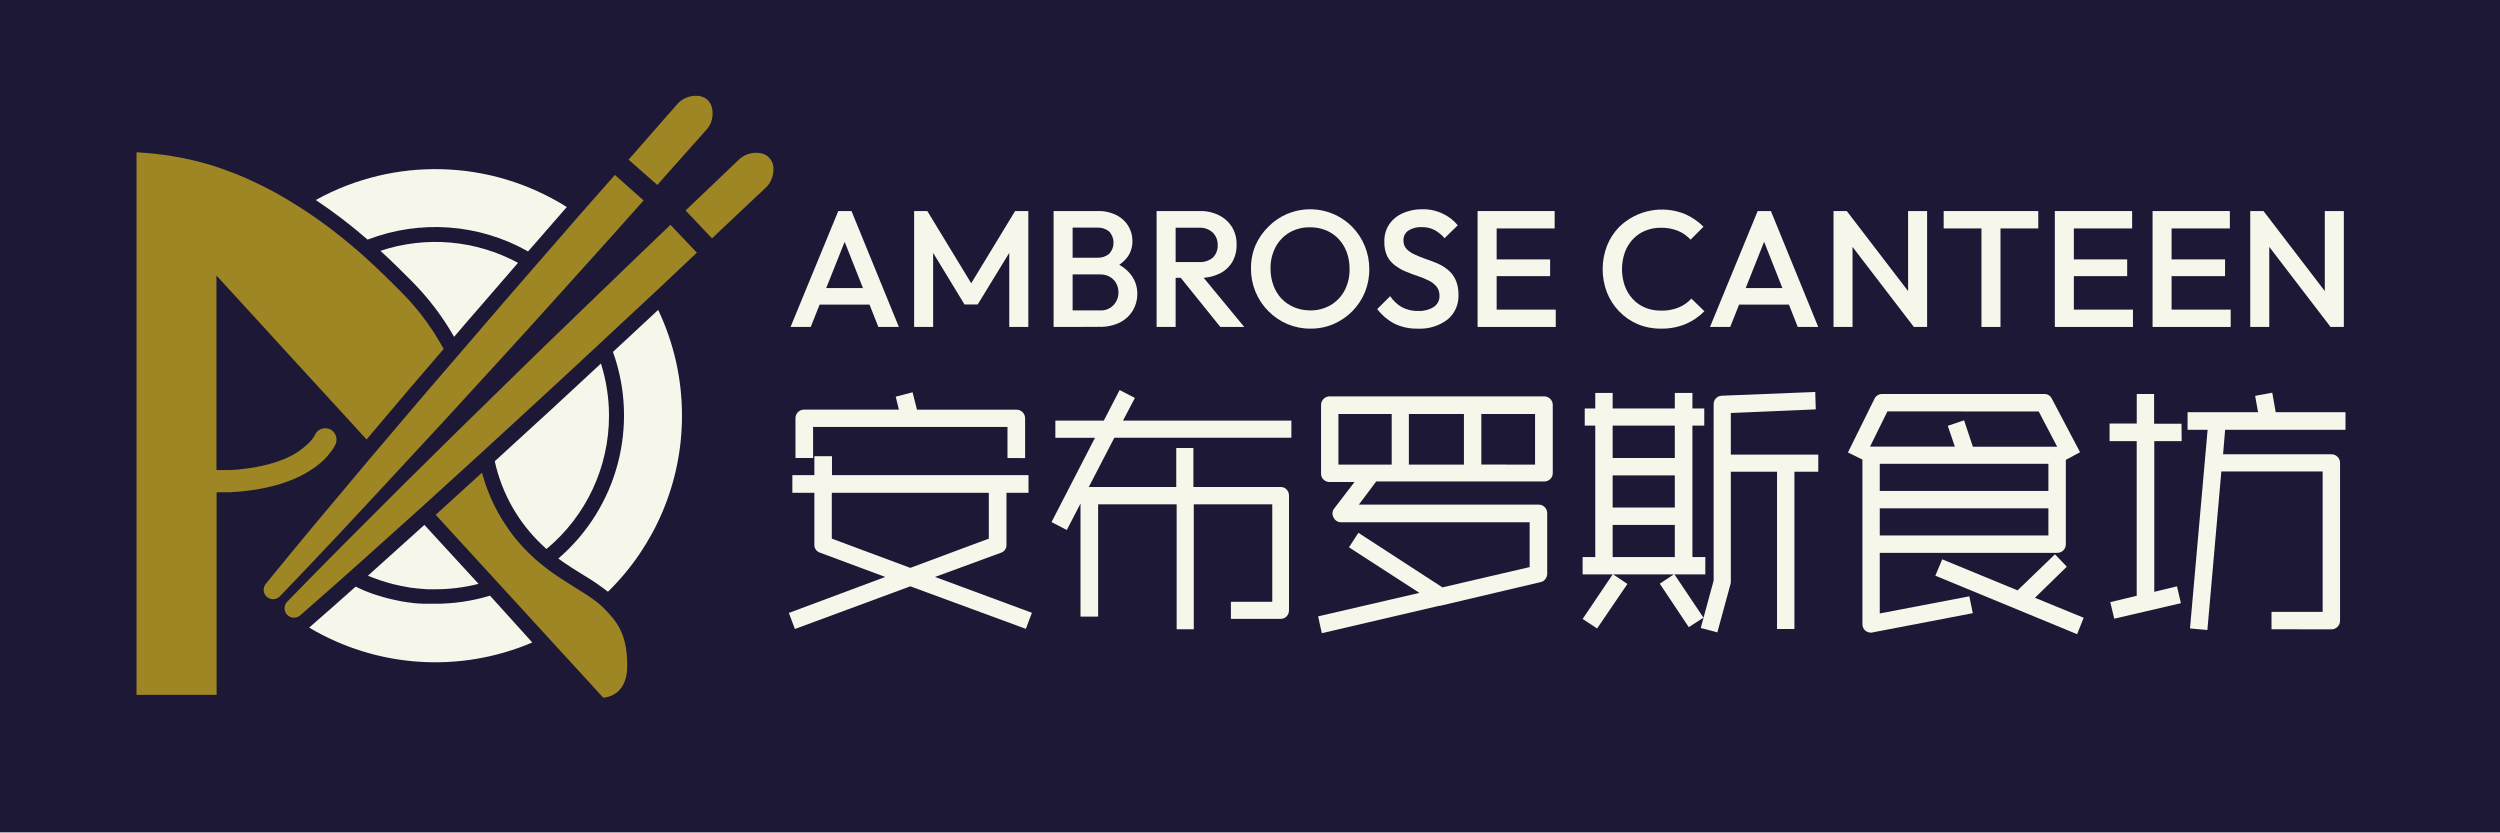
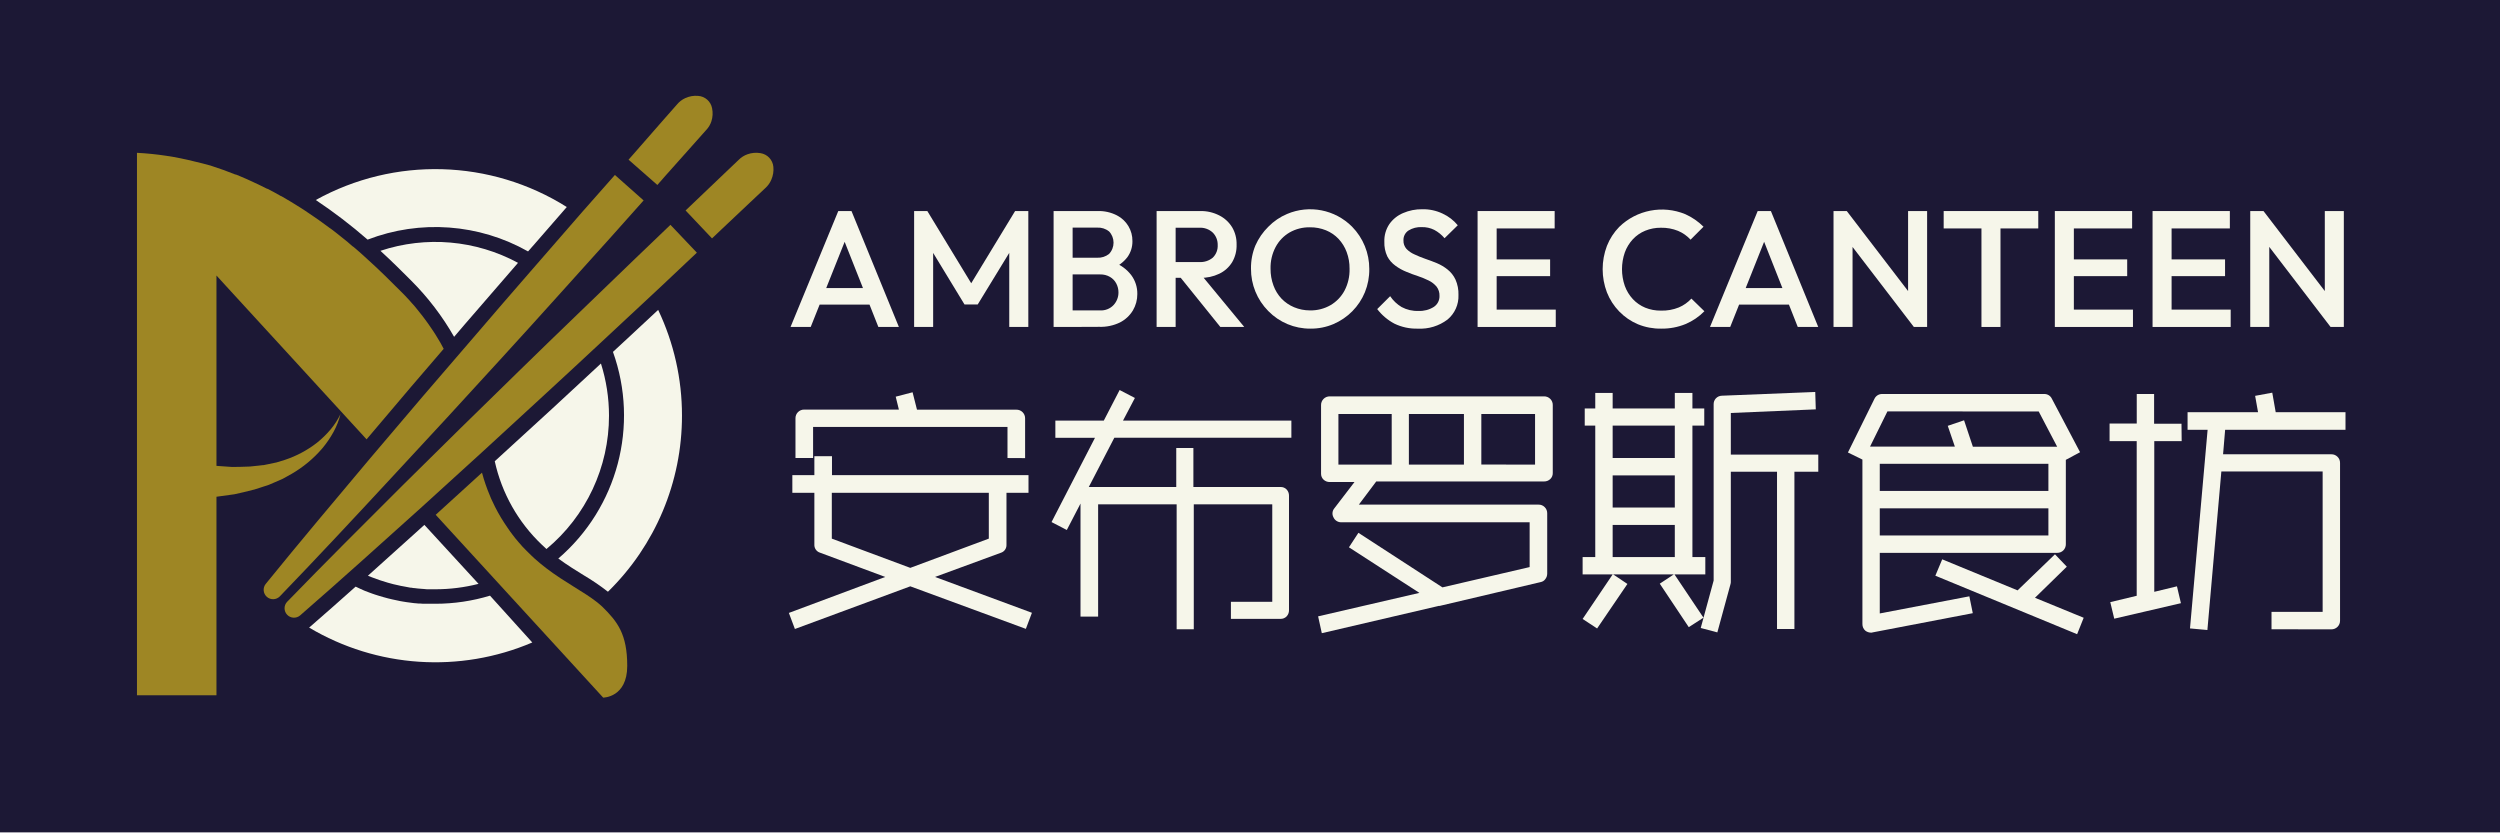
<svg xmlns="http://www.w3.org/2000/svg" viewBox="0 0 567.65 189">
  <defs>
-     <style>.cls-1{fill:#1c1835;}.cls-2{fill:#9e8624;}.cls-3{fill:#f6f6ea;}</style>
+     <style>.cls-1{fill:#1c1835;}.cls-2{fill:#f6f6ea;}.cls-3{fill:#9e8624;}</style>
  </defs>
  <g id="图层_2" data-name="图层 2">
    <g id="图层_1-2" data-name="图层 1">
      <rect class="cls-1" width="567.65" height="189" />
-       <path class="cls-2" d="M100.74,79.23,93.4,87.78l-10.17,12-20.16-22L60.6,75.06,51.23,64.84l-2.08-2.28v44.18l1,0,.94,0c.31,0,.61,0,.91,0l.88-.05c.69,0,1.36-.1,2-.17s1.26-.15,1.86-.24l.93-.14c1.21-.22,2.32-.46,3.34-.73a28.78,28.78,0,0,0,2.88-.93l.63-.25.71-.31c.25-.11.51-.23.75-.36A16.17,16.17,0,0,0,69.66,101a3.08,3.08,0,0,0,.26-.24l.24-.23c.06-.06.12-.11.17-.17l.23-.26.31-.36a5.81,5.81,0,0,0,.61-.92,2.54,2.54,0,0,1,2.35-1.58,2.88,2.88,0,0,1,1,.18,2.61,2.61,0,0,1,1.4,3.37.17.17,0,0,1,0,0l-.09.19a5.44,5.44,0,0,1-.27.5,4.85,4.85,0,0,1-.27.45c-.11.16-.23.34-.38.53a14.62,14.62,0,0,1-1.73,2c-.25.23-.52.48-.82.74s-.46.38-.72.57l-.39.29c-.27.2-.55.39-.84.58l-.45.29c-.66.41-1.4.82-2.2,1.22l-.66.3a13.7,13.7,0,0,1-1.4.6c-.25.11-.5.2-.76.29-.79.29-1.62.57-2.52.82l-.8.21c-.54.14-1.11.26-1.7.39-.29.07-.58.13-.88.18h0c-.73.14-1.47.27-2.26.37s-1.6.21-2.44.29-1.59.13-2.41.17c-.24,0-.49,0-.74,0l-1.11,0c-.39,0-.8,0-1.21,0v46H31V34.58a72.09,72.09,0,0,1,16.69,2.84c2,.61,3.84,1.3,5.69,2,.39.15.79.32,1.19.49l1.24.53c.52.23,1,.46,1.53.7q3.38,1.56,6.46,3.32c.68.39,1.35.79,2,1.19l1.46.9,1.14.71c1.29.83,2.54,1.68,3.73,2.52q1.25.88,2.43,1.77c.36.28.72.54,1.07.82s.76.58,1.13.88c.65.51,1.3,1,1.91,1.53.44.35.86.71,1.27,1.06,1,.83,1.93,1.65,2.82,2.45,3.43,3.08,6.16,5.83,8.11,7.78.68.69,1.35,1.38,2,2.08.19.2.37.42.55.63.43.48.84,1,1.24,1.45s.82,1,1.21,1.52c.21.28.42.55.62.83s.4.55.6.82.38.55.57.83l.57.83.53.82c.4.63.78,1.27,1.15,1.9l.79,1.38Z" />
-       <path class="cls-2" d="M142.42,151.2c0,7.2-5.46,7.2-5.46,7.2l-12.87-14.05-9.36-10.21-2.46-2.69L98.93,116.89l10.51-9.57c.11.43.23.84.36,1.26a1.17,1.17,0,0,0,.06.2c.12.4.25.79.39,1.19s.3.87.47,1.3a35.83,35.83,0,0,0,1.68,3.81c.21.42.42.83.65,1.23s.45.8.69,1.2.48.8.74,1.18.44.69.67,1,.45.65.69,1a6.22,6.22,0,0,0,.43.58c.2.27.4.53.61.79a1.25,1.25,0,0,0,.09.12c.26.32.51.62.78.93.59.7,1.21,1.38,1.85,2,.36.36.73.73,1.11,1.08l.59.56c.9.81,1.8,1.55,2.7,2.24,4.32,3.3,8.58,5.39,11.49,7.69.45.35.87.71,1.26,1.07C140.23,141.17,142.42,144,142.42,151.2Z" />
-       <path class="cls-3" d="M117.62,59.68c-4,4.64-8.13,9.36-12.16,14.05l-2.35,2.75a60.12,60.12,0,0,0-9.77-12.79l-.41-.41c-1.65-1.65-3.84-3.85-6.55-6.33a39.48,39.48,0,0,1,31.24,2.73Z" />
-       <path class="cls-3" d="M138.28,94.36a39.33,39.33,0,0,1-14.2,30.3q-.51-.45-1-.93a37.1,37.1,0,0,1-10.74-19l13.11-12c3.67-3.37,7.36-6.79,11-10.19A39.34,39.34,0,0,1,138.28,94.36Z" />
-       <path class="cls-3" d="M108.66,132.57a39.73,39.73,0,0,1-9.82,1.23l-1.39,0c-.39,0-.77,0-1.15-.06l-.67-.05-.81-.07-.56-.07c-.29,0-.58-.06-.87-.11h-.18L92,133.21l-1.08-.2-.24-.06-1.31-.29-1.29-.35c-1.24-.35-2.46-.77-3.65-1.23l-.89-.36,12-10.8.82-.74Z" />
-       <path class="cls-3" d="M120.86,145.88a56.07,56.07,0,0,1-50.67-3.38,1.19,1.19,0,0,0,.18-.15c3.47-3,6.93-6.08,10.38-9.15.34.17.69.33,1,.47s.7.31,1,.45l1.07.41.74.27a4.56,4.56,0,0,0,.52.18c.27.09.54.19.82.26a.71.71,0,0,0,.22.07c.31.11.65.21,1,.29.65.19,1.31.36,2,.51l1.73.37.63.11c.29.06.59.1.88.14.55.09,1.11.16,1.67.22.32,0,.63.07,1,.09a1.75,1.75,0,0,0,.4,0,4.74,4.74,0,0,0,.65.05c.27,0,.54,0,.81,0l.64,0c.44,0,.88,0,1.33,0a42.71,42.71,0,0,0,12.4-1.84Z" />
-       <path class="cls-3" d="M128.7,47l-7.18,8.25c-.53.61-1.07,1.23-1.62,1.84a42.77,42.77,0,0,0-36.43-2.68,116.54,116.54,0,0,0-11.77-9,56.06,56.06,0,0,1,57,1.6Z" />
-       <path class="cls-3" d="M154.85,94.36a55.82,55.82,0,0,1-16.81,40,52.33,52.33,0,0,0-5.59-3.8c-1.8-1.11-3.74-2.31-5.68-3.74A42.81,42.81,0,0,0,139.18,79.9L143.39,76l6.05-5.64A55.69,55.69,0,0,1,154.85,94.36Z" />
-       <path class="cls-2" d="M101.48,94.86,114,81.19c8.33-9.1,16.55-18.31,24.82-27.47l7.32-8.21-6.52-5.78L132.31,48c-8.08,9.33-16.23,18.6-24.26,28L96,90,84,104.12C76.06,113.57,68.11,123,60.32,132.6a2.14,2.14,0,0,0,3.2,2.83c8.57-8.89,17-17.93,25.4-27Z" />
-       <path class="cls-2" d="M151.1,39.9,157.25,33l3.08-3.46a5.1,5.1,0,0,0,1.2-2,5.78,5.78,0,0,0,.16-2.94,3.45,3.45,0,0,0-3.2-2.83,5.74,5.74,0,0,0-2.9.51,5.3,5.3,0,0,0-1.87,1.44l-3.06,3.47-6.12,7-1.82,2.07L149.26,42Z" />
-       <path class="cls-2" d="M144.29,58.66c-8.87,8.58-17.79,17.11-26.61,25.74L104.44,97.35l-13.17,13c-8.73,8.72-17.48,17.43-26.08,26.3a2.14,2.14,0,0,0,2.94,3.1c9.32-8.11,18.48-16.38,27.66-24.64l13.69-12.46,13.63-12.53c9.09-8.34,18.08-16.8,27.12-25.2l8-7.55-6-6.32Z" />
-       <path class="cls-2" d="M175.6,37.87a3.47,3.47,0,0,0-2.94-3.1,5.87,5.87,0,0,0-2.94.26,5.32,5.32,0,0,0-2,1.27l-3.35,3.19-6.7,6.39-2,1.91,6,6.34,2-1.9,6.73-6.35,3.37-3.17a5.29,5.29,0,0,0,1.37-1.92A5.81,5.81,0,0,0,175.6,37.87Z" />
-       <path class="cls-3" d="M179.5,74.24l10.84-26.32h3L204.1,74.24h-4.66L191,52.92h1.58l-8.5,21.32Zm5.34-5.07V65.41h14v3.76Z" />
-       <path class="cls-3" d="M207.56,74.24V47.92h3l10.94,18h-1.95l10.94-18h3V74.24h-4.33V55.52l1,.26L222,69.13h-3l-8.12-13.35,1-.26V74.24Z" />
-       <path class="cls-3" d="M239.23,74.24V47.92h4.32V74.24Zm3,0V70.48h7.56a3.89,3.89,0,0,0,3.08-1.24,4.18,4.18,0,0,0,1.09-2.86,4.32,4.32,0,0,0-.49-2,3.74,3.74,0,0,0-1.43-1.5,4.25,4.25,0,0,0-2.25-.57H242.2V58.52h6.92a4,4,0,0,0,2.7-.86,3.72,3.72,0,0,0,0-5.12,4,4,0,0,0-2.7-.86H242.2V47.92h7a9,9,0,0,1,4.44,1,6.47,6.47,0,0,1,3.49,5.83A6.06,6.06,0,0,1,256,58.37a8,8,0,0,1-3.37,2.56l.34-1.35a8.88,8.88,0,0,1,3.87,2.86,7,7,0,0,1,1.4,4.32,7.23,7.23,0,0,1-1,3.72,7.31,7.31,0,0,1-2.93,2.73,10,10,0,0,1-4.76,1Z" />
-       <path class="cls-3" d="M262.62,74.24V47.92h4.32V74.24Zm3-11.17V59.5h6.66a4.38,4.38,0,0,0,3.1-1,3.74,3.74,0,0,0,1.11-2.88,3.87,3.87,0,0,0-1.09-2.78,4.12,4.12,0,0,0-3.09-1.13h-6.69V47.92h6.88a9.08,9.08,0,0,1,4.36,1,7.27,7.27,0,0,1,2.92,2.7,7.38,7.38,0,0,1,1,3.9,7.47,7.47,0,0,1-1,4,6.91,6.91,0,0,1-2.92,2.63,9.56,9.56,0,0,1-4.36.94Zm11.47,11.17-9.21-11.43,4-1.46,10.64,12.89Z" />
-       <path class="cls-3" d="M297.52,74.62a13.22,13.22,0,0,1-9.55-4A13.52,13.52,0,0,1,284.05,61a13.34,13.34,0,0,1,1-5.26A13.69,13.69,0,0,1,288,51.47a13,13,0,0,1,4.25-2.89A13.42,13.42,0,0,1,307,51.47a13.62,13.62,0,0,1,3.91,9.61,13.56,13.56,0,0,1-1,5.29,13.4,13.4,0,0,1-2.85,4.3,13.54,13.54,0,0,1-4.25,2.9A13,13,0,0,1,297.52,74.62Zm-.08-4.14a9,9,0,0,0,4.69-1.2A8.42,8.42,0,0,0,305.28,66,10.09,10.09,0,0,0,306.43,61a10.49,10.49,0,0,0-.66-3.78,8.9,8.9,0,0,0-1.86-3,8.18,8.18,0,0,0-2.84-1.93,9.43,9.43,0,0,0-3.63-.68,9,9,0,0,0-4.64,1.18,8.37,8.37,0,0,0-3.16,3.3A10,10,0,0,0,288.49,61a10.75,10.75,0,0,0,.66,3.82,8.71,8.71,0,0,0,1.84,3,8.44,8.44,0,0,0,2.84,1.94A9.32,9.32,0,0,0,297.44,70.48Z" />
-       <path class="cls-3" d="M321.93,74.62a11.48,11.48,0,0,1-5.31-1.13,12,12,0,0,1-3.91-3.31l2.94-2.93a8.17,8.17,0,0,0,2.59,2.46,7.47,7.47,0,0,0,3.84.89,6,6,0,0,0,3.48-.91,2.87,2.87,0,0,0,1.29-2.48,3.26,3.26,0,0,0-.67-2.14,5.48,5.48,0,0,0-1.79-1.38,19.69,19.69,0,0,0-2.44-1c-.9-.29-1.79-.62-2.68-1a11,11,0,0,1-2.44-1.37A6.09,6.09,0,0,1,315,58.22a7.27,7.27,0,0,1-.67-3.34,6.76,6.76,0,0,1,1.14-4,7.27,7.27,0,0,1,3.11-2.5,10.58,10.58,0,0,1,4.36-.87,10.25,10.25,0,0,1,4.64,1A9.69,9.69,0,0,1,331,51.15L328,54.09a7.9,7.9,0,0,0-2.35-1.9,6,6,0,0,0-2.8-.62,5.19,5.19,0,0,0-3.07.79,2.55,2.55,0,0,0-1.11,2.22,2.74,2.74,0,0,0,.68,1.93,5.52,5.52,0,0,0,1.79,1.24,23.9,23.9,0,0,0,2.44,1q1.33.45,2.67,1a10.15,10.15,0,0,1,2.44,1.45,6.35,6.35,0,0,1,1.79,2.27,8,8,0,0,1,.68,3.5,6.9,6.9,0,0,1-2.5,5.6A10.27,10.27,0,0,1,321.93,74.62Z" />
-       <path class="cls-3" d="M335.5,74.24V47.92h4.33V74.24Zm3-22.37V47.92H353v3.95Zm0,10.83V58.9h13.47v3.8Zm0,11.54V70.3h14.75v3.94Z" />
-       <path class="cls-3" d="M377.17,74.62a13.33,13.33,0,0,1-5.28-1,12.82,12.82,0,0,1-4.23-2.9,13.11,13.11,0,0,1-2.79-4.32,14.88,14.88,0,0,1,0-10.57,13,13,0,0,1,2.79-4.31,13.91,13.91,0,0,1,15-2.89,13.91,13.91,0,0,1,4.14,2.85l-2.94,2.94a8.07,8.07,0,0,0-2.84-2,9.93,9.93,0,0,0-3.89-.71,9.19,9.19,0,0,0-3.57.68,8,8,0,0,0-2.8,1.93,8.82,8.82,0,0,0-1.83,3,11.6,11.6,0,0,0,0,7.6,8.82,8.82,0,0,0,1.83,3,8.05,8.05,0,0,0,2.8,1.94,9.19,9.19,0,0,0,3.57.67,10.09,10.09,0,0,0,4.08-.73,8.32,8.32,0,0,0,2.84-2L387,70.67a13.21,13.21,0,0,1-4.25,2.9A14.1,14.1,0,0,1,377.17,74.62Z" />
-       <path class="cls-3" d="M388.27,74.24,399.1,47.92h3l10.75,26.32H408.2l-8.42-21.32h1.57l-8.49,21.32Zm5.34-5.07V65.41h13.95v3.76Z" />
-       <path class="cls-3" d="M416.32,74.24V47.92h3l1.32,5V74.24Zm18.24,0L418.8,53.67l.53-5.75,15.76,20.57Zm0,0-1.31-4.62V47.92h4.32V74.24Z" />
-       <path class="cls-3" d="M441.33,51.87V47.92h21.48v3.95Zm8.58,22.37V48.67h4.32V74.24Z" />
-       <path class="cls-3" d="M466.57,74.24V47.92h4.32V74.24Zm3-22.37V47.92h14.55v3.95Zm0,10.83V58.9H483v3.8Zm0,11.54V70.3h14.74v3.94Z" />
-       <path class="cls-3" d="M488.76,74.24V47.92h4.32V74.24Zm3-22.37V47.92h14.55v3.95Zm0,10.83V58.9h13.46v3.8Zm0,11.54V70.3h14.74v3.94Z" />
-       <path class="cls-3" d="M510.94,74.24V47.92h3l1.32,5V74.24Zm18.24,0L513.43,53.67l.52-5.75,15.76,20.57Zm0,0-1.31-4.62V47.92h4.32V74.24Z" />
-       <path class="cls-3" d="M206.69,133.13l-26.2,9.69-1.37-3.65L201,131l-14.78-5.5a1.83,1.83,0,0,1-1.31-1.85V111.89h-5v-4h5v-4.3h4v4.3h44.62v4h-5v11.79a1.82,1.82,0,0,1-1.32,1.85L212.31,131l22,8.14-1.38,3.65ZM228.76,104V96.94H184.62V104h-4V95a1.95,1.95,0,0,1,2-2h21.48l-.72-2.93,3.83-1,1,3.95h22.55a1.95,1.95,0,0,1,2,2v9Zm-4.24,18.3V111.89H188.87V122.3l17.82,6.64Z" />
-       <path class="cls-3" d="M267.17,142.88V114.52H249.34V140h-4V114.34l-3.11,6-3.47-1.8,9.87-19.14h-9V95.5h11l3.59-6.94,3.47,1.8-2.7,5.14h38.23v3.89h-40.2l-5.8,11.19h19.86v-8.86h3.89v8.86h19.8a1.8,1.8,0,0,1,1.37.56,2,2,0,0,1,.54,1.41v26a2,2,0,0,1-.54,1.41,1.84,1.84,0,0,1-1.37.56H279.49v-3.88h9.39V114.52H271.06v28.36Z" />
-       <path class="cls-3" d="M326.81,137.55l-26.68,6.22-.84-3.82,23-5.33-16-10.35,2.15-3.29,19.08,12.39,19.8-4.61V118.59H304.49a1.88,1.88,0,0,1-1-.3,1.85,1.85,0,0,1-.72-.84,1.81,1.81,0,0,1,.18-2l4.6-6h-5.62a2,2,0,0,1-1.4-.54,1.81,1.81,0,0,1-.57-1.37V92a1.95,1.95,0,0,1,2-2h48.63a1.92,1.92,0,0,1,1.41.57,1.89,1.89,0,0,1,.57,1.4v15.44a1.81,1.81,0,0,1-.57,1.37,2,2,0,0,1-1.41.54h-38.1l-3.95,5.26h40.8a1.89,1.89,0,0,1,1.4.57,1.92,1.92,0,0,1,.57,1.41v13.7a2,2,0,0,1-.42,1.22,1.66,1.66,0,0,1-1.07.69L327,137.55l-.06.06ZM303.9,105.49H316V94H303.9Zm16,0h12.5V94h-12.5Zm28.65,0V94h-12.2v11.48Z" />
-       <path class="cls-3" d="M383.45,142.4l-6.58-9.87,3.17-2.1H366.29l3.23,2.16-6.88,10.11-3.29-2.16,6.82-10.11h-6.82v-3.94h2.87V96.64h-2.39V92.75h2.39V89.22h3.95v3.53h14.11V89.22h4v3.53h2.69v3.89h-2.69v29.85h2.93v3.94h-7l6.58,9.82ZM366.17,104h14.11V96.64H366.17Zm0,11.24h14.11v-7.3H366.17Zm0,11.25h14.11v-7.3H366.17Zm41.27-19.38v35.71h-3.95V107.11H393v24.94a1.82,1.82,0,0,1-.06.54l-3,11-3.77-1,2.93-10.77v-40a1.9,1.9,0,0,1,.51-1.37,1.93,1.93,0,0,1,1.34-.6L412.17,89l.12,3.95L393,93.77v9.45h19.86v3.89Z" />
-       <path class="cls-3" d="M426.82,125.53v13.76l20.34-3.89.78,3.83-22.73,4.36a.84.84,0,0,1-.36.06,2.22,2.22,0,0,1-1.26-.41,1.93,1.93,0,0,1-.71-1.56V104.35l-3.29-1.61,6-12.14a1.9,1.9,0,0,1,1.79-1.14h36.79a1.87,1.87,0,0,1,1.73,1.08l6.4,12.14-3.23,1.73v19.15a1.94,1.94,0,0,1-.56,1.4,1.92,1.92,0,0,1-1.41.57Zm1.74-32.12-3.95,8h19.26l-1.61-4.72,3.7-1.26,2,6h19.14l-4.19-8Zm36.55,11.9H426.82v6.16h38.29Zm-38.29,16.27h38.29v-6.16H426.82ZM471.63,144l-32.19-13.28L441,127l17.11,7.05,8.49-8.19,2.69,2.81-7.23,7.06,11.06,4.54Z" />
-       <path class="cls-3" d="M495.37,100.17h-6.22v34.21l5.15-1.25.9,3.83-15.14,3.52-.9-3.76,6-1.44V100.17H479v-4h6.17V89.46h3.94v6.76h6.22Zm20.4,42.71v-3.95h11.61V107.05h-23l-3.17,36-3.95-.36,4-45.1h-4.55v-4h16l-.66-3.71,3.89-.72.78,4.43h15.85v4H505.24l-.47,5.56h24.58a1.92,1.92,0,0,1,1.41.57,1.89,1.89,0,0,1,.57,1.4V140.9a1.95,1.95,0,0,1-2,2Z" />
+       <path class="cls-2" d="M179.5,74.24l10.84-26.32h3L204.1,74.24h-4.66L191,52.92h1.58l-8.5,21.32Zm5.34-5.07V65.41h14v3.76Z" />
+       <path class="cls-2" d="M207.56,74.24V47.92h3l10.94,18h-1.95l10.94-18h3V74.24h-4.33V55.52l1,.26L222,69.13h-3l-8.12-13.35,1-.26V74.24Z" />
+       <path class="cls-2" d="M239.23,74.24V47.92h4.32V74.24Zm3,0V70.48h7.56a3.89,3.89,0,0,0,3.08-1.24,4.18,4.18,0,0,0,1.09-2.86,4.32,4.32,0,0,0-.49-2,3.74,3.74,0,0,0-1.43-1.5,4.25,4.25,0,0,0-2.25-.57H242.2V58.52h6.92a4,4,0,0,0,2.7-.86,3.72,3.72,0,0,0,0-5.12,4,4,0,0,0-2.7-.86H242.2V47.92h7a9,9,0,0,1,4.44,1,6.47,6.47,0,0,1,3.49,5.83A6.06,6.06,0,0,1,256,58.37a8,8,0,0,1-3.37,2.56l.34-1.35a8.88,8.88,0,0,1,3.87,2.86,7,7,0,0,1,1.4,4.32,7.23,7.23,0,0,1-1,3.72,7.31,7.31,0,0,1-2.93,2.73,10,10,0,0,1-4.76,1Z" />
+       <path class="cls-2" d="M262.62,74.24V47.92h4.32V74.24Zm3-11.17V59.5h6.66a4.38,4.38,0,0,0,3.1-1,3.74,3.74,0,0,0,1.11-2.88,3.87,3.87,0,0,0-1.09-2.78,4.12,4.12,0,0,0-3.09-1.13h-6.69V47.92h6.88a9.08,9.08,0,0,1,4.36,1,7.27,7.27,0,0,1,2.92,2.7,7.38,7.38,0,0,1,1,3.9,7.47,7.47,0,0,1-1,4,6.91,6.91,0,0,1-2.92,2.63,9.56,9.56,0,0,1-4.36.94Zm11.47,11.17-9.21-11.43,4-1.46,10.64,12.89Z" />
+       <path class="cls-2" d="M297.52,74.62a13.22,13.22,0,0,1-9.55-4A13.52,13.52,0,0,1,284.05,61a13.34,13.34,0,0,1,1-5.26A13.69,13.69,0,0,1,288,51.47a13,13,0,0,1,4.25-2.89A13.42,13.42,0,0,1,307,51.47a13.62,13.62,0,0,1,3.91,9.61,13.56,13.56,0,0,1-1,5.29,13.4,13.4,0,0,1-2.85,4.3,13.54,13.54,0,0,1-4.25,2.9A13,13,0,0,1,297.52,74.62Zm-.08-4.14a9,9,0,0,0,4.69-1.2A8.42,8.42,0,0,0,305.28,66,10.09,10.09,0,0,0,306.43,61a10.49,10.49,0,0,0-.66-3.78,8.9,8.9,0,0,0-1.86-3,8.18,8.18,0,0,0-2.84-1.93,9.43,9.43,0,0,0-3.63-.68,9,9,0,0,0-4.64,1.18,8.37,8.37,0,0,0-3.16,3.3A10,10,0,0,0,288.49,61a10.75,10.75,0,0,0,.66,3.82,8.71,8.71,0,0,0,1.84,3,8.44,8.44,0,0,0,2.84,1.94A9.32,9.32,0,0,0,297.44,70.48Z" />
+       <path class="cls-2" d="M321.93,74.62a11.48,11.48,0,0,1-5.31-1.13,12,12,0,0,1-3.91-3.31l2.94-2.93a8.17,8.17,0,0,0,2.59,2.46,7.47,7.47,0,0,0,3.84.89,6,6,0,0,0,3.48-.91,2.87,2.87,0,0,0,1.29-2.48,3.26,3.26,0,0,0-.67-2.14,5.48,5.48,0,0,0-1.79-1.38,19.69,19.69,0,0,0-2.44-1c-.9-.29-1.79-.62-2.68-1a11,11,0,0,1-2.44-1.37A6.09,6.09,0,0,1,315,58.22a7.27,7.27,0,0,1-.67-3.34,6.76,6.76,0,0,1,1.14-4,7.27,7.27,0,0,1,3.11-2.5,10.58,10.58,0,0,1,4.36-.87,10.25,10.25,0,0,1,4.64,1A9.69,9.69,0,0,1,331,51.15L328,54.09a7.9,7.9,0,0,0-2.35-1.9,6,6,0,0,0-2.8-.62,5.19,5.19,0,0,0-3.07.79,2.55,2.55,0,0,0-1.11,2.22,2.74,2.74,0,0,0,.68,1.93,5.52,5.52,0,0,0,1.79,1.24,23.9,23.9,0,0,0,2.44,1q1.33.45,2.67,1a10.15,10.15,0,0,1,2.44,1.45,6.35,6.35,0,0,1,1.79,2.27,8,8,0,0,1,.68,3.5,6.9,6.9,0,0,1-2.5,5.6A10.27,10.27,0,0,1,321.93,74.62Z" />
+       <path class="cls-2" d="M335.5,74.24V47.92h4.33V74.24Zm3-22.37V47.92H353v3.95Zm0,10.83V58.9h13.47v3.8Zm0,11.54V70.3h14.75v3.94Z" />
+       <path class="cls-2" d="M377.17,74.62a13.33,13.33,0,0,1-5.28-1,12.82,12.82,0,0,1-4.23-2.9,13.11,13.11,0,0,1-2.79-4.32,14.88,14.88,0,0,1,0-10.57,13,13,0,0,1,2.79-4.31,13.91,13.91,0,0,1,15-2.89,13.91,13.91,0,0,1,4.14,2.85l-2.94,2.94a8.07,8.07,0,0,0-2.84-2,9.93,9.93,0,0,0-3.89-.71,9.19,9.19,0,0,0-3.57.68,8,8,0,0,0-2.8,1.93,8.82,8.82,0,0,0-1.83,3,11.6,11.6,0,0,0,0,7.6,8.82,8.82,0,0,0,1.83,3,8.05,8.05,0,0,0,2.8,1.94,9.19,9.19,0,0,0,3.57.67,10.09,10.09,0,0,0,4.08-.73,8.32,8.32,0,0,0,2.84-2L387,70.67a13.21,13.21,0,0,1-4.25,2.9A14.1,14.1,0,0,1,377.17,74.62Z" />
+       <path class="cls-2" d="M388.27,74.24,399.1,47.92h3l10.75,26.32H408.2l-8.42-21.32h1.57l-8.49,21.32Zm5.34-5.07V65.41h13.95v3.76Z" />
+       <path class="cls-2" d="M416.32,74.24V47.92h3l1.32,5V74.24Zm18.24,0L418.8,53.67l.53-5.75,15.76,20.57Zm0,0-1.31-4.62V47.92h4.32V74.24Z" />
+       <path class="cls-2" d="M441.33,51.87V47.92h21.48v3.95Zm8.58,22.37V48.67h4.32V74.24Z" />
+       <path class="cls-2" d="M466.57,74.24V47.92h4.32V74.24Zm3-22.37V47.92h14.55v3.95Zm0,10.83V58.9H483v3.8Zm0,11.54V70.3h14.74v3.94Z" />
+       <path class="cls-2" d="M488.76,74.24V47.92h4.32V74.24Zm3-22.37V47.92h14.55v3.95Zm0,10.83V58.9h13.46v3.8Zm0,11.54V70.3h14.74v3.94Z" />
+       <path class="cls-2" d="M510.94,74.24V47.92h3l1.32,5V74.24Zm18.24,0L513.43,53.67l.52-5.75,15.76,20.57Zm0,0-1.31-4.62V47.92h4.32V74.24Z" />
+       <path class="cls-2" d="M206.69,133.13l-26.2,9.69-1.37-3.65L201,131l-14.78-5.5a1.83,1.83,0,0,1-1.31-1.85V111.89h-5v-4h5v-4.3h4v4.3h44.62v4h-5v11.79a1.82,1.82,0,0,1-1.32,1.85L212.31,131l22,8.14-1.38,3.65ZM228.76,104V96.94H184.62V104h-4V95a1.95,1.95,0,0,1,2-2h21.48l-.72-2.93,3.83-1,1,3.95h22.55a1.95,1.95,0,0,1,2,2v9Zm-4.24,18.3V111.89H188.87V122.3l17.82,6.64Z" />
+       <path class="cls-2" d="M267.17,142.88V114.52H249.34V140h-4V114.34l-3.11,6-3.47-1.8,9.87-19.14h-9V95.5h11l3.59-6.94,3.47,1.8-2.7,5.14h38.23v3.89h-40.2l-5.8,11.19h19.86v-8.86h3.89v8.86h19.8a1.8,1.8,0,0,1,1.37.56,2,2,0,0,1,.54,1.41v26a2,2,0,0,1-.54,1.41,1.84,1.84,0,0,1-1.37.56H279.49v-3.88h9.39V114.52H271.06v28.36Z" />
+       <path class="cls-2" d="M326.81,137.55l-26.68,6.22-.84-3.82,23-5.33-16-10.35,2.15-3.29,19.08,12.39,19.8-4.61V118.59H304.49a1.88,1.88,0,0,1-1-.3,1.85,1.85,0,0,1-.72-.84,1.81,1.81,0,0,1,.18-2l4.6-6h-5.62a2,2,0,0,1-1.4-.54,1.81,1.81,0,0,1-.57-1.37V92a1.95,1.95,0,0,1,2-2h48.63a1.92,1.92,0,0,1,1.41.57,1.89,1.89,0,0,1,.57,1.4v15.44a1.81,1.81,0,0,1-.57,1.37,2,2,0,0,1-1.41.54h-38.1l-3.95,5.26h40.8a1.89,1.89,0,0,1,1.4.57,1.92,1.92,0,0,1,.57,1.41v13.7a2,2,0,0,1-.42,1.22,1.66,1.66,0,0,1-1.07.69L327,137.55l-.06.06ZM303.9,105.49H316V94H303.9Zm16,0h12.5V94h-12.5Zm28.65,0V94h-12.2v11.48Z" />
+       <path class="cls-2" d="M383.45,142.4l-6.58-9.87,3.17-2.1H366.29l3.23,2.16-6.88,10.11-3.29-2.16,6.82-10.11h-6.82v-3.94h2.87V96.64h-2.39V92.75h2.39V89.22h3.95v3.53h14.11V89.22h4v3.53h2.69v3.89h-2.69v29.85h2.93v3.94h-7l6.58,9.82ZM366.17,104h14.11V96.64H366.17Zm0,11.24h14.11v-7.3H366.17Zm0,11.25h14.11v-7.3H366.17Zm41.27-19.38v35.71h-3.95V107.11H393v24.94a1.82,1.82,0,0,1-.06.54l-3,11-3.77-1,2.93-10.77v-40a1.9,1.9,0,0,1,.51-1.37,1.93,1.93,0,0,1,1.34-.6L412.17,89l.12,3.95L393,93.77v9.45h19.86v3.89Z" />
+       <path class="cls-2" d="M426.82,125.53v13.76l20.34-3.89.78,3.83-22.73,4.36a.84.84,0,0,1-.36.06,2.22,2.22,0,0,1-1.26-.41,1.93,1.93,0,0,1-.71-1.56V104.35l-3.29-1.61,6-12.14a1.9,1.9,0,0,1,1.79-1.14h36.79a1.87,1.87,0,0,1,1.73,1.08l6.4,12.14-3.23,1.73v19.15a1.94,1.94,0,0,1-.56,1.4,1.92,1.92,0,0,1-1.41.57Zm1.74-32.12-3.95,8h19.26l-1.61-4.72,3.7-1.26,2,6h19.14l-4.19-8Zm36.55,11.9H426.82v6.16h38.29Zm-38.29,16.27h38.29v-6.16H426.82ZM471.63,144l-32.19-13.28L441,127l17.11,7.05,8.49-8.19,2.69,2.81-7.23,7.06,11.06,4.54Z" />
+       <path class="cls-2" d="M495.37,100.17h-6.22v34.21l5.15-1.25.9,3.83-15.14,3.52-.9-3.76,6-1.44V100.17H479v-4h6.17V89.46h3.94v6.76h6.22Zm20.4,42.71v-3.95h11.61V107.05h-23l-3.17,36-3.95-.36,4-45.1h-4.55v-4h16l-.66-3.71,3.89-.72.78,4.43h15.85v4H505.24l-.47,5.56h24.58a1.92,1.92,0,0,1,1.41.57,1.89,1.89,0,0,1,.57,1.4V140.9a1.95,1.95,0,0,1-2,2Z" />
+       <path class="cls-3" d="M142.42,151.2c0,7.2-5.46,7.2-5.46,7.2l-12.87-14.05-9.36-10.21-2.46-2.69L98.93,116.89l10.51-9.57c.11.43.23.84.36,1.26a1.17,1.17,0,0,0,.06.2c.12.4.25.79.39,1.19s.3.87.47,1.3a35.83,35.83,0,0,0,1.68,3.81c.21.42.42.83.65,1.23s.45.8.69,1.2.48.8.74,1.18.44.69.67,1,.45.65.69,1a6.22,6.22,0,0,0,.43.58c.2.27.4.53.61.79a1.25,1.25,0,0,0,.09.12c.26.32.51.62.78.93.59.7,1.21,1.38,1.85,2,.36.36.73.73,1.11,1.08l.59.56c.9.81,1.8,1.55,2.7,2.24,4.32,3.3,8.58,5.39,11.49,7.69.45.35.87.71,1.26,1.07C140.23,141.17,142.42,144,142.42,151.2Z" />
+       <path class="cls-2" d="M117.62,59.68c-4,4.64-8.13,9.36-12.16,14.05l-2.35,2.75a60.12,60.12,0,0,0-9.77-12.79l-.41-.41c-1.65-1.65-3.84-3.85-6.55-6.33a39.48,39.48,0,0,1,31.24,2.73Z" />
+       <path class="cls-2" d="M138.28,94.36a39.33,39.33,0,0,1-14.2,30.3q-.51-.45-1-.93a37.1,37.1,0,0,1-10.74-19l13.11-12c3.67-3.37,7.36-6.79,11-10.19A39.34,39.34,0,0,1,138.28,94.36Z" />
+       <path class="cls-2" d="M108.66,132.57a39.73,39.73,0,0,1-9.82,1.23l-1.39,0c-.39,0-.77,0-1.15-.06l-.67-.05-.81-.07-.56-.07c-.29,0-.58-.06-.87-.11h-.18L92,133.21l-1.08-.2-.24-.06-1.31-.29-1.29-.35c-1.24-.35-2.46-.77-3.65-1.23l-.89-.36,12-10.8.82-.74Z" />
+       <path class="cls-2" d="M120.86,145.88a56.07,56.07,0,0,1-50.67-3.38,1.19,1.19,0,0,0,.18-.15c3.47-3,6.93-6.08,10.38-9.15.34.17.69.33,1,.47s.7.31,1,.45l1.07.41.74.27a4.56,4.56,0,0,0,.52.18c.27.09.54.19.82.26a.71.71,0,0,0,.22.07c.31.11.65.21,1,.29.65.19,1.31.36,2,.51l1.73.37.63.11c.29.06.59.1.88.14.55.09,1.11.16,1.67.22.32,0,.63.07,1,.09a1.75,1.75,0,0,0,.4,0,4.74,4.74,0,0,0,.65.05c.27,0,.54,0,.81,0l.64,0c.44,0,.88,0,1.33,0a42.71,42.71,0,0,0,12.4-1.84Z" />
+       <path class="cls-2" d="M128.7,47l-7.18,8.25c-.53.61-1.07,1.23-1.62,1.84a42.77,42.77,0,0,0-36.43-2.68,116.54,116.54,0,0,0-11.77-9,56.06,56.06,0,0,1,57,1.6Z" />
+       <path class="cls-2" d="M154.85,94.36a55.82,55.82,0,0,1-16.81,40,52.33,52.33,0,0,0-5.59-3.8c-1.8-1.11-3.74-2.31-5.68-3.74A42.81,42.81,0,0,0,139.18,79.9L143.39,76l6.05-5.64A55.69,55.69,0,0,1,154.85,94.36Z" />
+       <path class="cls-3" d="M101.48,94.86,114,81.19c8.33-9.1,16.55-18.31,24.82-27.47l7.32-8.21-6.52-5.78L132.31,48c-8.08,9.33-16.23,18.6-24.26,28L96,90,84,104.12C76.06,113.57,68.11,123,60.32,132.6a2.14,2.14,0,0,0,3.2,2.83c8.57-8.89,17-17.93,25.4-27Z" />
+       <path class="cls-3" d="M151.1,39.9,157.25,33l3.08-3.46a5.1,5.1,0,0,0,1.2-2,5.78,5.78,0,0,0,.16-2.94,3.45,3.45,0,0,0-3.2-2.83,5.74,5.74,0,0,0-2.9.51,5.3,5.3,0,0,0-1.87,1.44l-3.06,3.47-6.12,7-1.82,2.07L149.26,42Z" />
+       <path class="cls-3" d="M144.29,58.66c-8.87,8.58-17.79,17.11-26.61,25.74L104.44,97.35l-13.17,13c-8.73,8.72-17.48,17.43-26.08,26.3a2.14,2.14,0,0,0,2.94,3.1c9.32-8.11,18.48-16.38,27.66-24.64l13.69-12.46,13.63-12.53c9.09-8.34,18.08-16.8,27.12-25.2l8-7.55-6-6.32Z" />
+       <path class="cls-3" d="M175.6,37.87a3.47,3.47,0,0,0-2.94-3.1,5.87,5.87,0,0,0-2.94.26,5.32,5.32,0,0,0-2,1.27l-3.35,3.19-6.7,6.39-2,1.91,6,6.34,2-1.9,6.73-6.35,3.37-3.17a5.29,5.29,0,0,0,1.37-1.92A5.81,5.81,0,0,0,175.6,37.87Z" />
+       <path class="cls-3" d="M100.74,79.2,100,77.82c-.37-.63-.75-1.27-1.15-1.9l-.53-.82-.57-.83c-.19-.28-.37-.55-.57-.83s-.39-.55-.6-.82-.41-.55-.62-.83c-.39-.51-.8-1-1.21-1.52s-.81-1-1.24-1.45c-.18-.21-.36-.43-.55-.63-.63-.7-1.3-1.39-2-2.08-2-2-4.68-4.7-8.11-7.78h0L82,57.56l-.52-.46-1.16-1L80,55.88l0,0-1-.87-.17-.15-.08-.06c-.7-.57-1.42-1.15-2.16-1.73l-.8-.62c-.31-.25-.63-.49-1-.73l-.12-.09h0q-1.19-.89-2.43-1.77c-.75-.53-1.53-1.06-2.33-1.59l-.54-.36-.86-.57-1.14-.71-.19-.12-.42-.26-.85-.52c-.56-.34-1.13-.67-1.7-1l-.32-.19-.07,0c-1-.57-2-1.13-3.07-1.67l-.09,0c-1-.5-2-1-3-1.45l-.25-.12-.83-.38-.7-.32-.31-.13-.93-.4-1.07-.44-.12,0c-.62-.25-1.25-.48-1.88-.72l-.9-.34c-.66-.24-1.35-.46-2-.68-.29-.1-.58-.21-.88-.3-1.21-.34-2.37-.63-3.48-.89a67.86,67.86,0,0,0-13.21-2h0V157.86H49.15V112.79l4.07-.56c1.42-.33,2.82-.61,4.21-1l.3-.07,2.2-.71c.37-.12.74-.22,1.1-.36l1.07-.46c.71-.31,1.42-.59,2.11-.92l2-1.11a26.92,26.92,0,0,0,7-5.83,23.15,23.15,0,0,0,2.53-3.71A17,17,0,0,0,77.32,94a16.25,16.25,0,0,1-2.27,3.53,22.28,22.28,0,0,1-3.08,3,24.31,24.31,0,0,1-7.23,3.87l-1.95.6c-.66.16-1.33.28-2,.42l-1,.2-.18,0-.84.1-2,.21c-1.35.09-2.72.06-4.06.1l-3.56-.25V62.56l2.08,2.28L60.6,75.06l2.47,2.69,9.5,10.37L82.82,99.3h0l.41.46,10.17-12,7.34-8.55Z" />
    </g>
  </g>
</svg>
